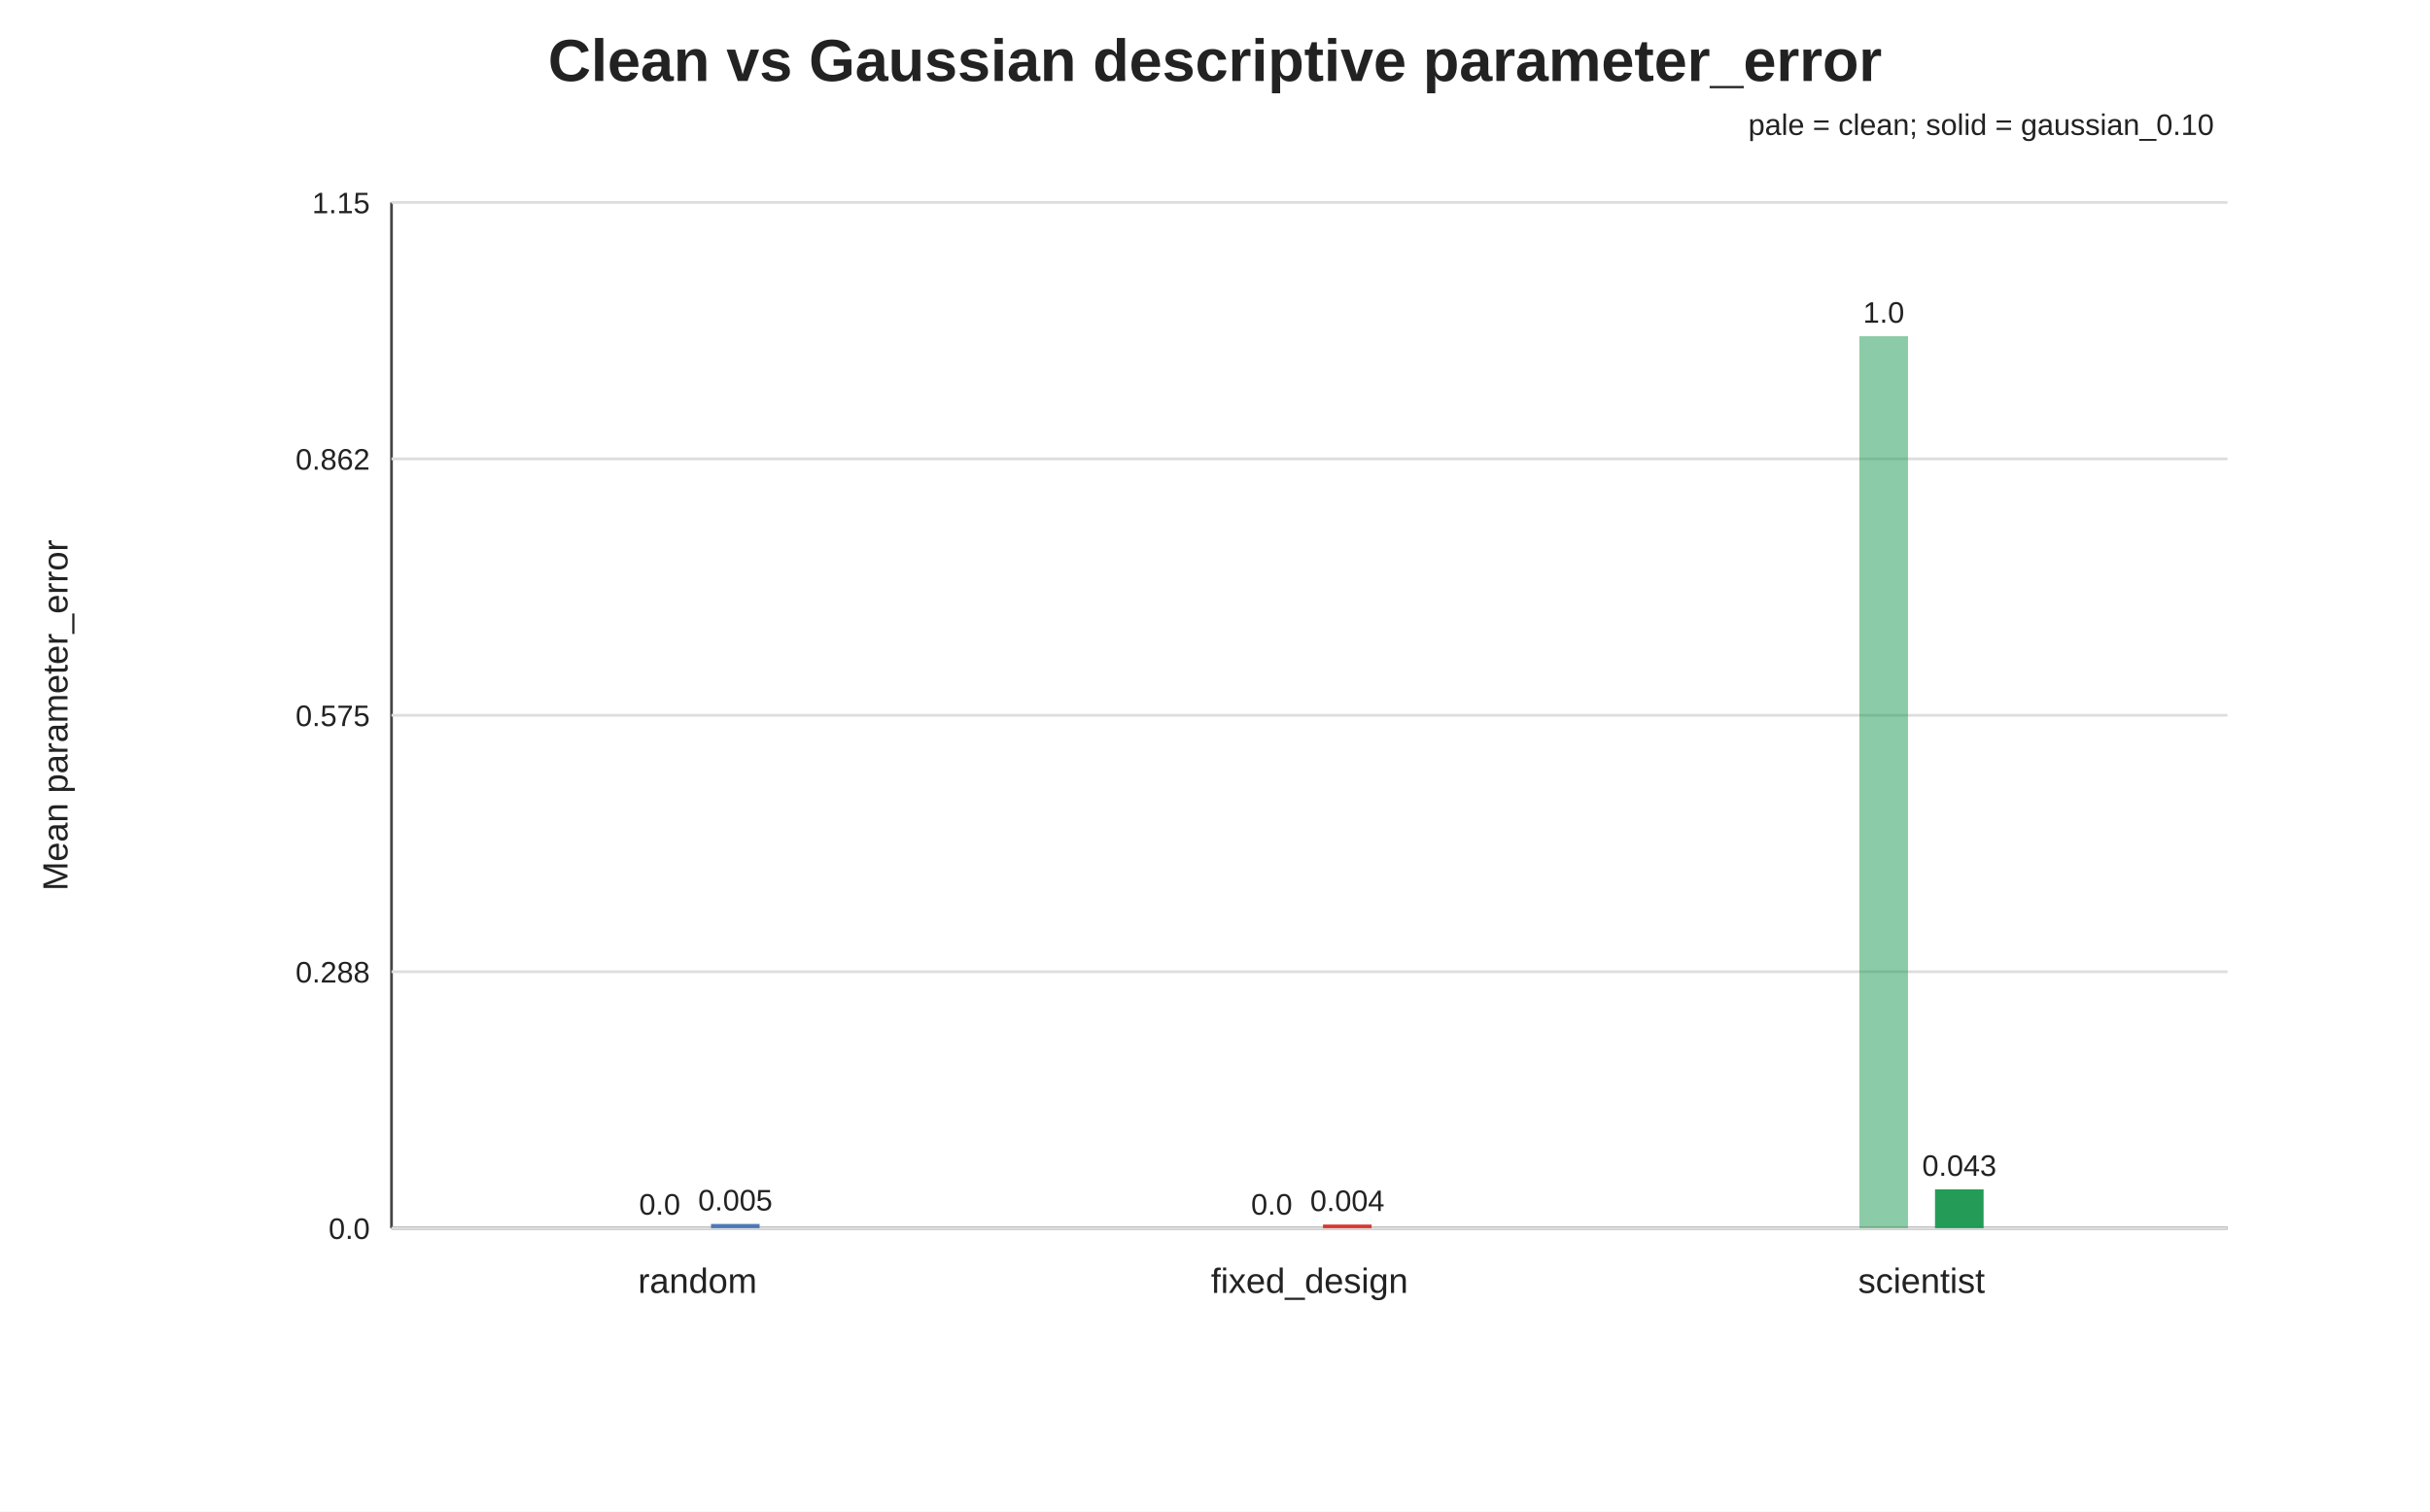
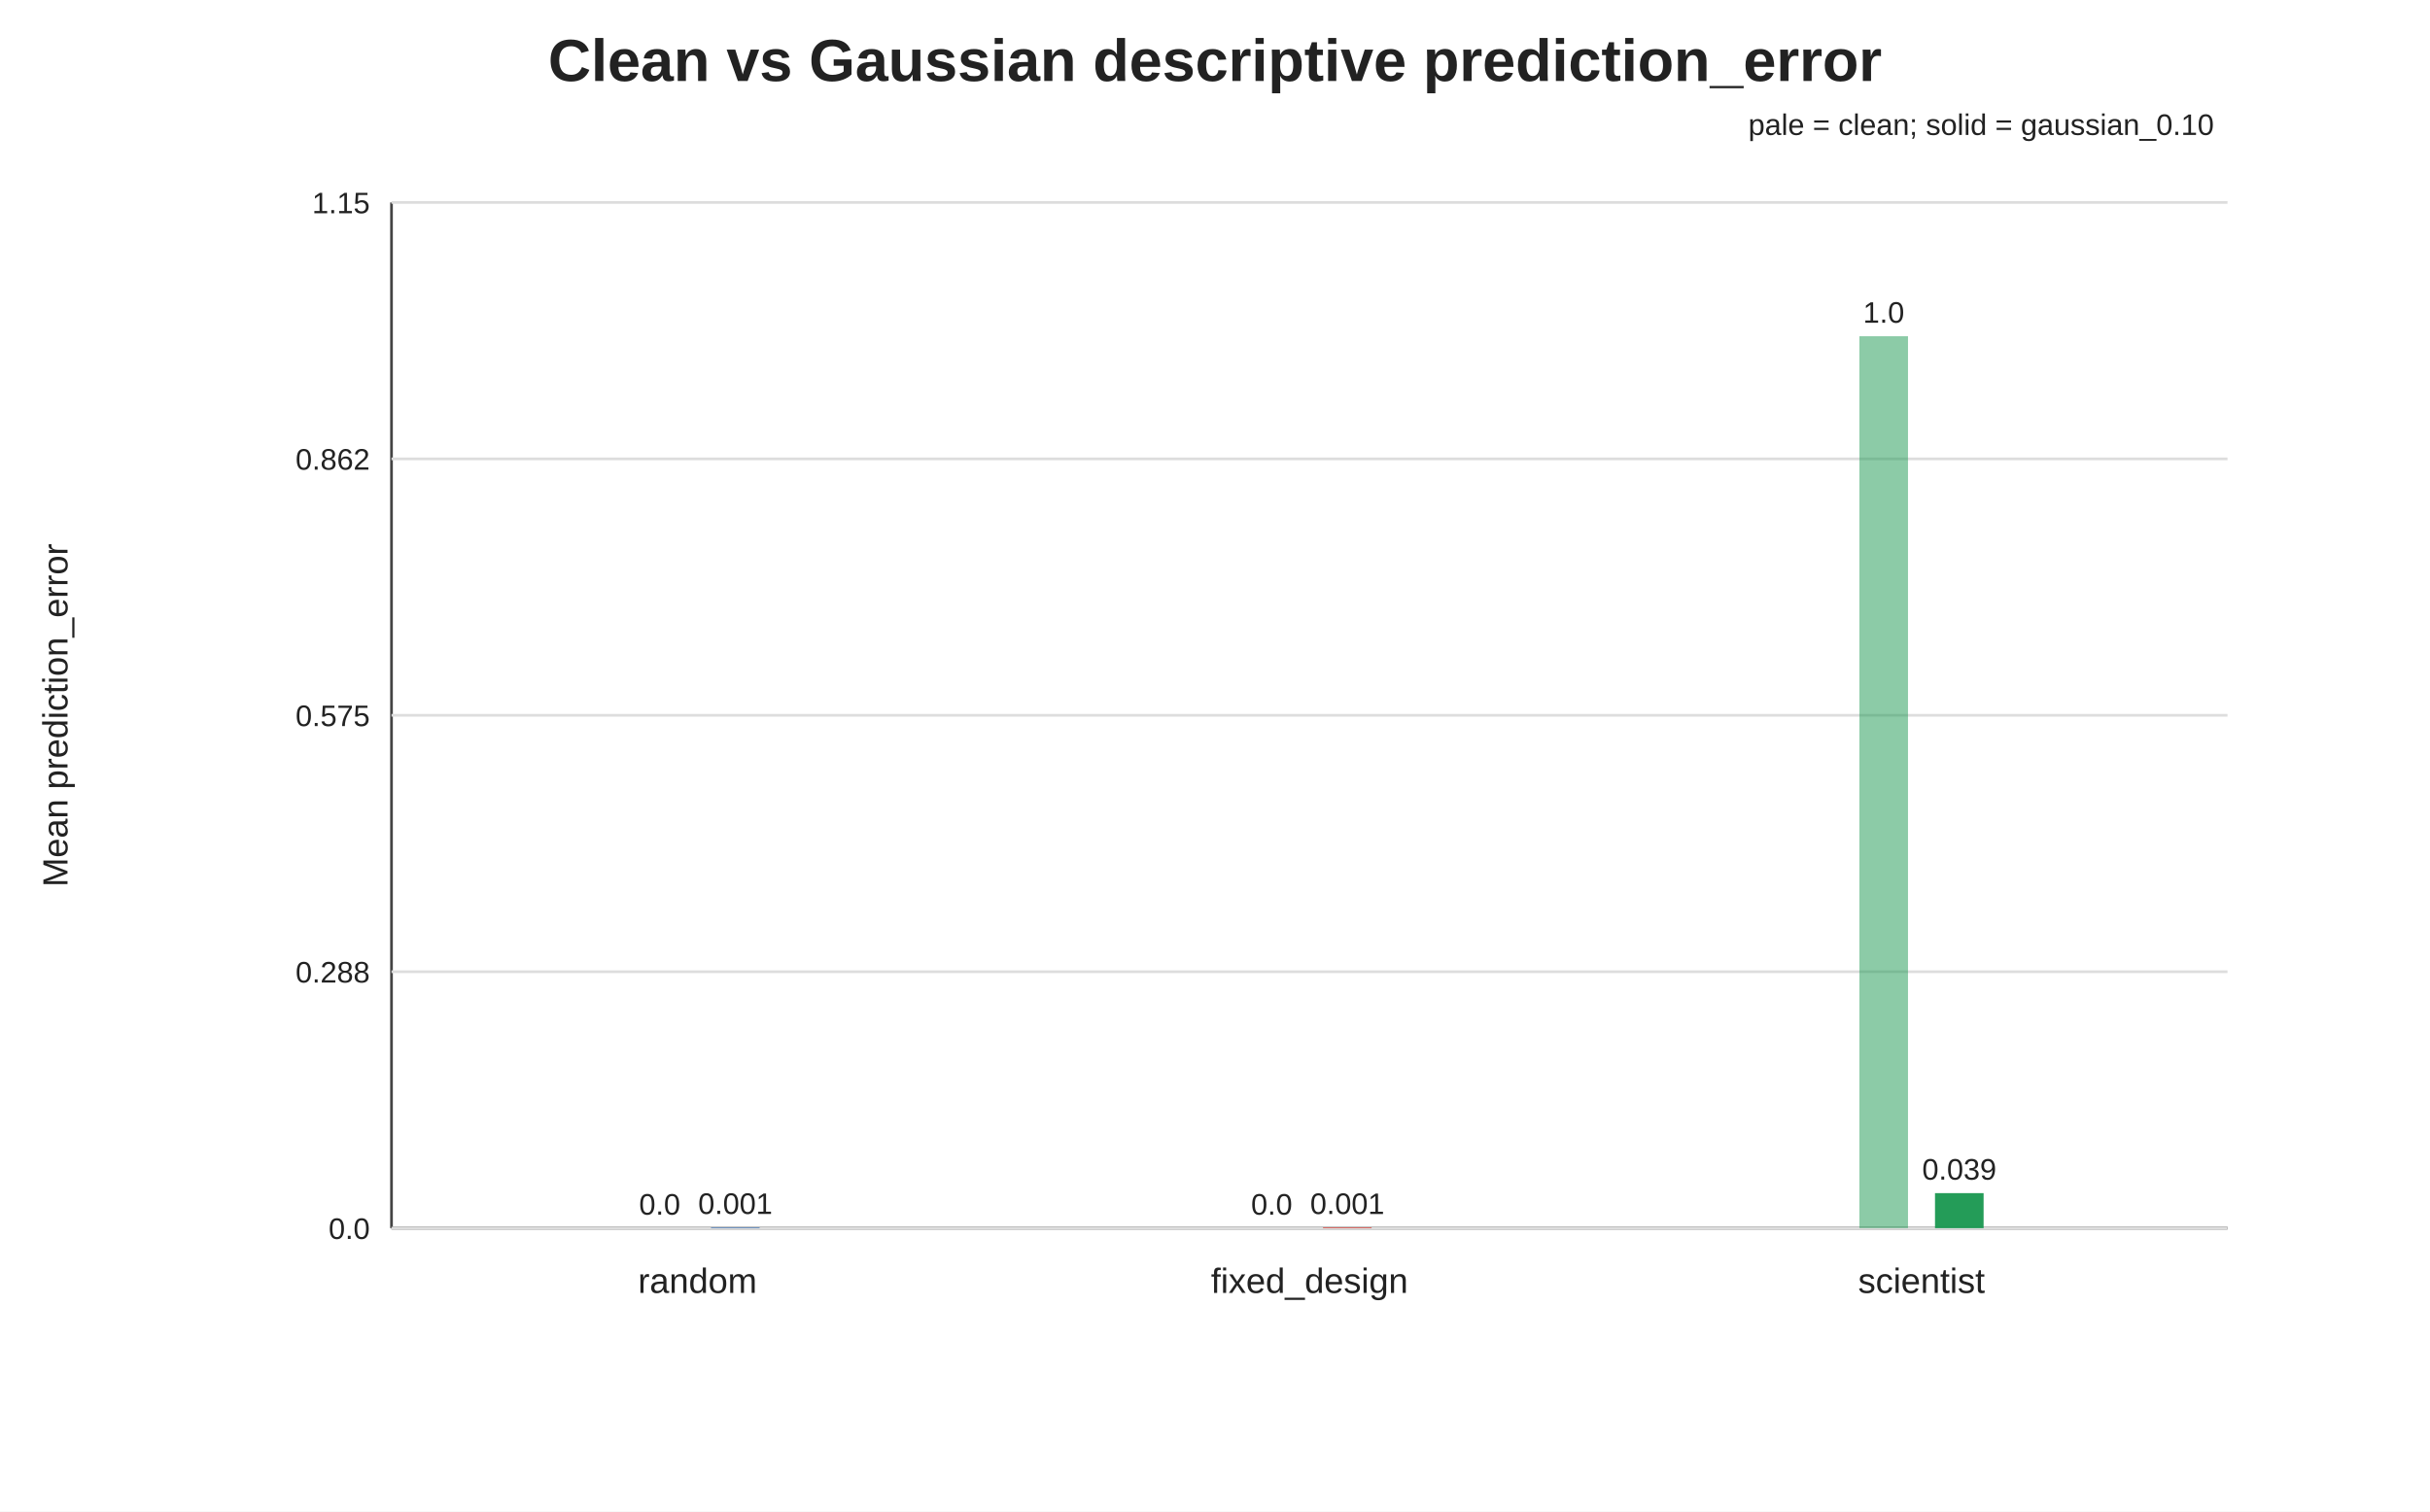
<svg xmlns="http://www.w3.org/2000/svg" width="900" height="560" viewBox="0 0 900 560">
  <rect width="100%" height="100%" fill="white" />
  <style>text{font-family:Arial,sans-serif;fill:#222}.title{font-size:22px;font-weight:bold}.axis{stroke:#444;stroke-width:1}.grid{stroke:#ddd;stroke-width:1}.label{font-size:13px}.small{font-size:11px}</style>
-   <text x="450.0" y="30" text-anchor="middle" class="title">Clean vs Gaussian descriptive parameter_error</text>
+   <text x="450.0" y="30" text-anchor="middle" class="title">Clean vs Gaussian descriptive prediction_error</text>
  <line class="axis" x1="145" y1="455" x2="825" y2="455" />
  <line class="axis" x1="145" y1="75" x2="145" y2="455" />
  <line class="grid" x1="145" y1="455.0" x2="825" y2="455.0" />
  <text class="small" x="137" y="459.0" text-anchor="end">0.0</text>
  <line class="grid" x1="145" y1="360.0" x2="825" y2="360.0" />
  <text class="small" x="137" y="364.0" text-anchor="end">0.288</text>
  <line class="grid" x1="145" y1="265.0" x2="825" y2="265.0" />
  <text class="small" x="137" y="269.0" text-anchor="end">0.575</text>
  <line class="grid" x1="145" y1="170.0" x2="825" y2="170.0" />
  <text class="small" x="137" y="174.0" text-anchor="end">0.862</text>
  <line class="grid" x1="145" y1="75.0" x2="825" y2="75.0" />
  <text class="small" x="137" y="79.0" text-anchor="end">1.15</text>
-   <rect x="235.333" y="455" width="18" height="5.359514958487959e-7" fill="#4575b4" fill-opacity=".5" />
+   <rect x="235.333" y="455" width="18" height="1.5182696172235556e-7" fill="#4575b4" fill-opacity=".5" />
  <text class="small" x="244.333" y="450" text-anchor="middle">0.0</text>
-   <rect x="263.333" y="453.45" width="18" height="1.55" fill="#4575b4" fill-opacity=".95" />
-   <text class="small" x="272.333" y="448.45" text-anchor="middle">0.005</text>
+   <rect x="263.333" y="454.731" width="18" height="0.269" fill="#4575b4" fill-opacity=".95" />
+   <text class="small" x="272.333" y="449.731" text-anchor="middle">0.001</text>
  <text class="label" x="258.333" y="479" text-anchor="middle">random</text>
-   <rect x="462" y="455" width="18" height="5.35951489928424e-7" fill="#d73027" fill-opacity=".5" />
+   <rect x="462" y="455" width="18" height="1.5182693219907582e-7" fill="#d73027" fill-opacity=".5" />
  <text class="small" x="471" y="450" text-anchor="middle">0.0</text>
-   <rect x="490" y="453.666" width="18" height="1.334" fill="#d73027" fill-opacity=".95" />
-   <text class="small" x="499" y="448.666" text-anchor="middle">0.004</text>
+   <rect x="490" y="454.753" width="18" height="0.247" fill="#d73027" fill-opacity=".95" />
+   <text class="small" x="499" y="449.753" text-anchor="middle">0.001</text>
  <text class="label" x="485.0" y="479" text-anchor="middle">fixed_design</text>
  <rect x="688.667" y="124.565" width="18" height="330.435" fill="#1a9850" fill-opacity=".5" />
  <text class="small" x="697.667" y="119.565" text-anchor="middle">1.0</text>
-   <rect x="716.667" y="440.632" width="18" height="14.368" fill="#1a9850" fill-opacity=".95" />
-   <text class="small" x="725.667" y="435.632" text-anchor="middle">0.043</text>
+   <rect x="716.667" y="442.027" width="18" height="12.973" fill="#1a9850" fill-opacity=".95" />
+   <text class="small" x="725.667" y="437.027" text-anchor="middle">0.039</text>
  <text class="label" x="711.667" y="479" text-anchor="middle">scientist</text>
  <text class="small" x="820" y="50" text-anchor="end">pale = clean; solid = gaussian_0.10</text>
-   <text class="label" transform="translate(25 265.0) rotate(-90)" text-anchor="middle">Mean parameter_error</text>
+   <text class="label" transform="translate(25 265.0) rotate(-90)" text-anchor="middle">Mean prediction_error</text>
</svg>
